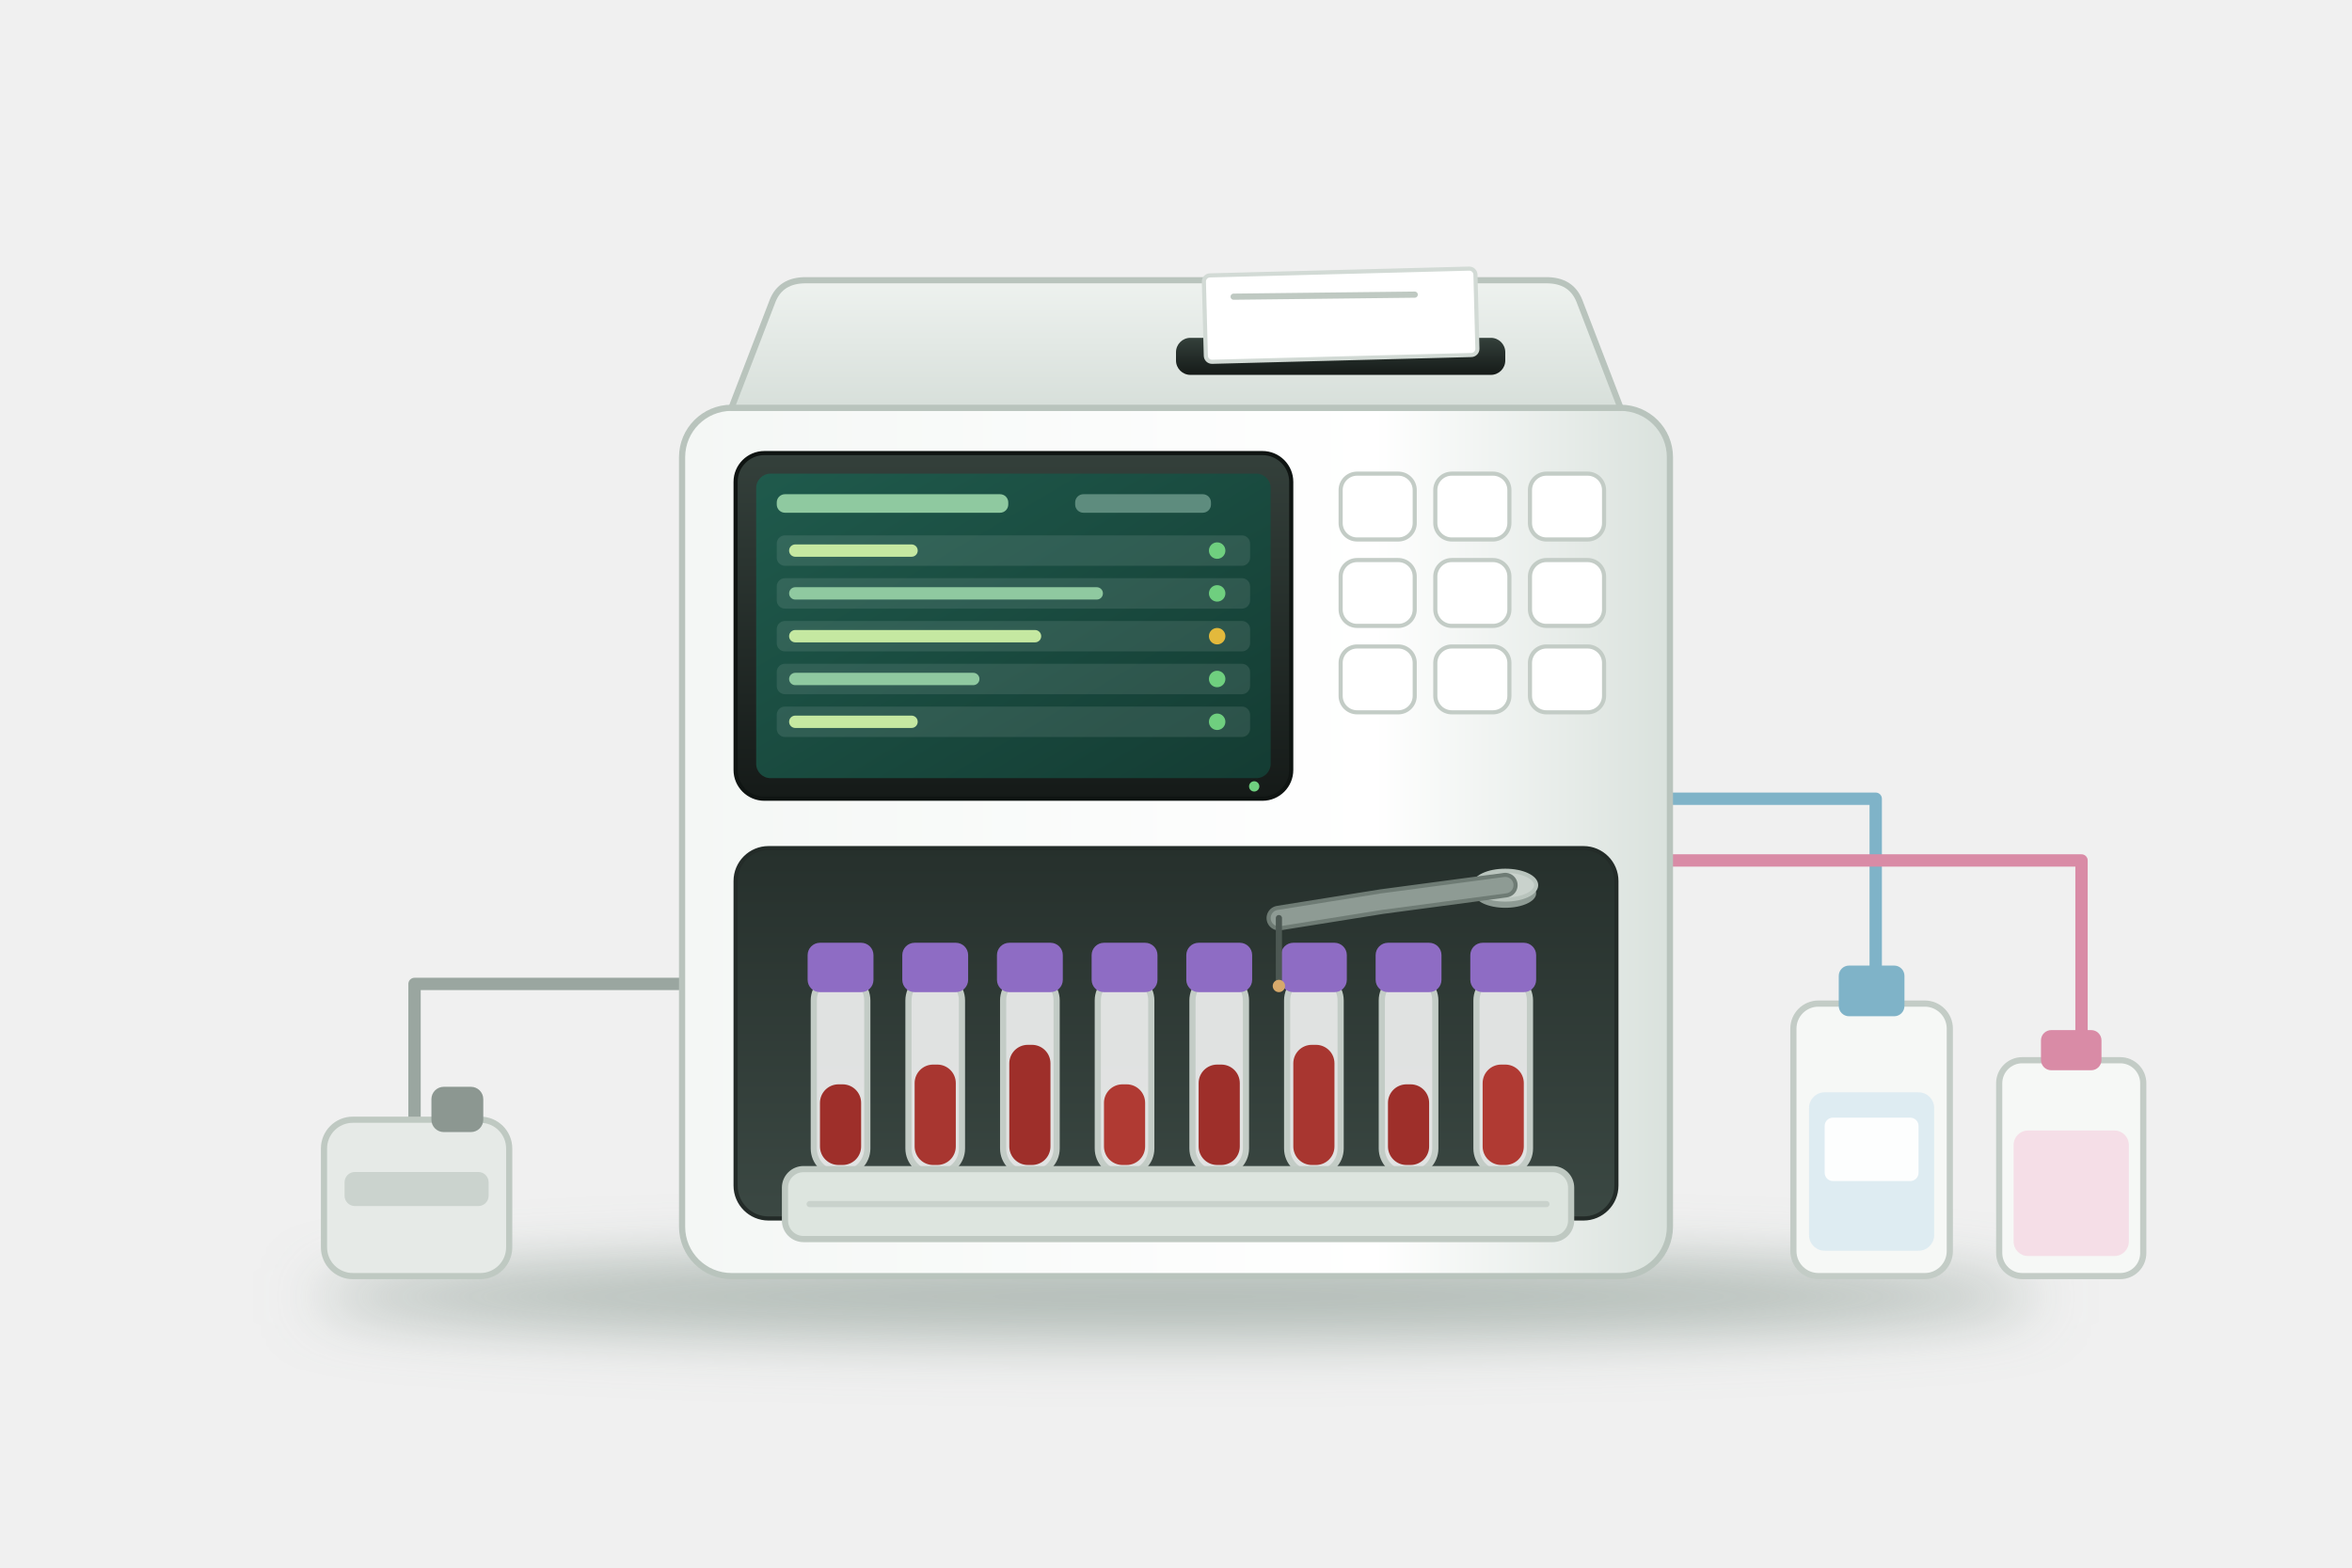
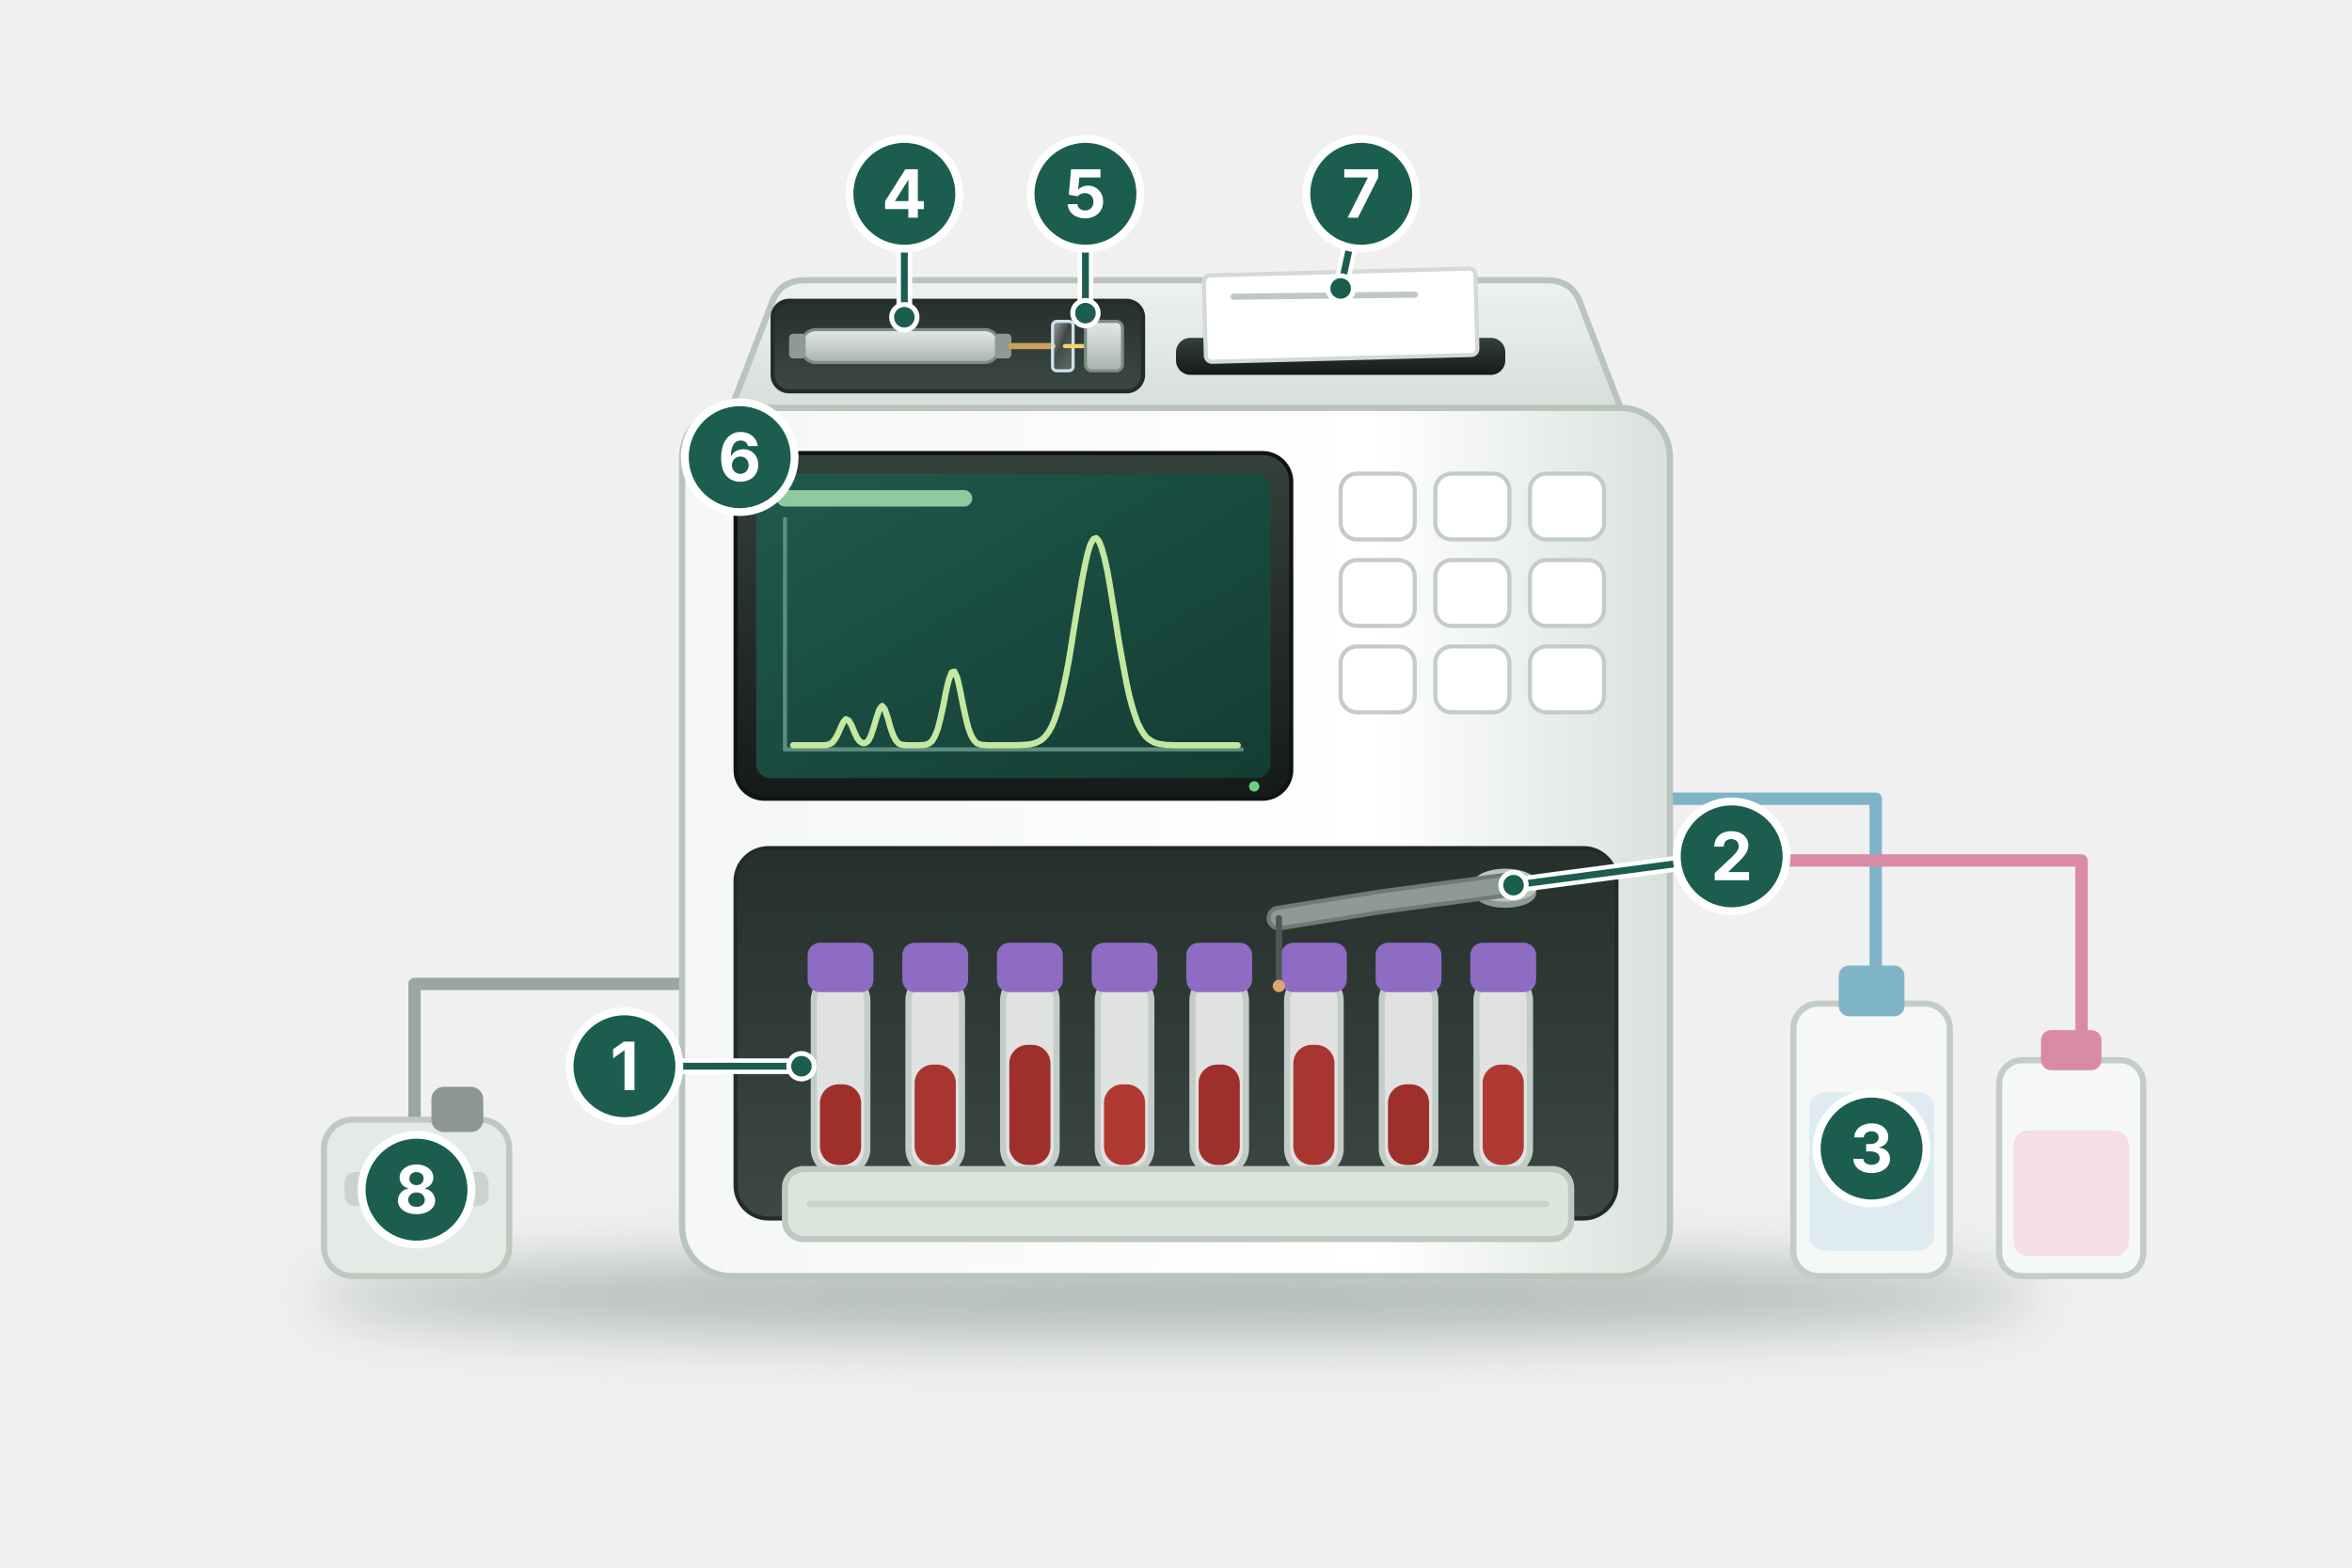
<svg xmlns="http://www.w3.org/2000/svg" viewBox="0 0 1200 800" width="1200" height="800">
  <defs>
    <linearGradient id="body" x1="0" y1="0" x2="0" y2="1">
      <stop offset="0" stop-color="#FFFFFF" />
      <stop offset="1" stop-color="#E1E7E3" />
    </linearGradient>
    <linearGradient id="bodyH" x1="0" y1="0" x2="1" y2="0">
      <stop offset="0" stop-color="#F4F7F5" />
      <stop offset="0.7" stop-color="#FFFFFF" />
      <stop offset="1" stop-color="#D9E1DC" />
    </linearGradient>
    <linearGradient id="topP" x1="0" y1="0" x2="0" y2="1">
      <stop offset="0" stop-color="#EEF2EF" />
      <stop offset="1" stop-color="#D7DFDA" />
    </linearGradient>
    <linearGradient id="deck" x1="0" y1="0" x2="0" y2="1">
      <stop offset="0" stop-color="#C9D4CE" />
      <stop offset="1" stop-color="#E4EAE6" />
    </linearGradient>
    <linearGradient id="screen" x1="0" y1="0" x2="1" y2="1">
      <stop offset="0" stop-color="#1F5A4C" />
      <stop offset="1" stop-color="#143C33" />
    </linearGradient>
    <linearGradient id="dark" x1="0" y1="0" x2="0" y2="1">
      <stop offset="0" stop-color="#34403B" />
      <stop offset="1" stop-color="#151A18" />
    </linearGradient>
    <linearGradient id="niche" x1="0" y1="0" x2="0" y2="1">
      <stop offset="0" stop-color="#26302C" />
      <stop offset="1" stop-color="#3B4843" />
    </linearGradient>
    <linearGradient id="metal" x1="0" y1="0" x2="0" y2="1">
      <stop offset="0" stop-color="#E4E9E6" />
      <stop offset="1" stop-color="#A9B4AE" />
    </linearGradient>
    <linearGradient id="glass" x1="0" y1="0" x2="1" y2="1">
      <stop offset="0" stop-color="#FFFFFF" stop-opacity="0.55" />
      <stop offset="0.45" stop-color="#FFFFFF" stop-opacity="0.08" />
      <stop offset="1" stop-color="#CFE9D9" stop-opacity="0.25" />
    </linearGradient>
    <linearGradient id="liquid" x1="0" y1="0" x2="0" y2="1">
      <stop offset="0" stop-color="#F0D36B" />
      <stop offset="1" stop-color="#E0B73A" />
    </linearGradient>
    <filter id="soft" filterUnits="userSpaceOnUse" x="0" y="0" width="1200" height="800">
      <feGaussianBlur stdDeviation="14" />
    </filter>
  </defs>
  <g transform="translate(-30,-85.9) scale(1.05)">
    <ellipse cx="600" cy="712" rx="420" ry="20" fill="#6F8479" opacity="0.5" filter="url(#soft)" />
    <path d="M940 560 V 470 H 840" fill="none" stroke="#7FB3C8" stroke-width="6" stroke-linecap="round" stroke-linejoin="round" />
    <path d="M1040 590 V 500 H 840" fill="none" stroke="#D98BA6" stroke-width="6" stroke-linecap="round" stroke-linejoin="round" />
    <path d="M230 640 V 560 H 360" fill="none" stroke="#9AA6A0" stroke-width="6" stroke-linecap="round" stroke-linejoin="round" />
    <rect x="900" y="569.56" width="76" height="132.44" rx="12.16" fill="#F6F8F6" stroke="#C3CCC6" stroke-width="3" />
    <rect x="907.6" y="612.68" width="60.8" height="77" rx="7.6" fill="#DCEBF2" opacity="0.9" />
    <rect x="922.04" y="551.08" width="31.92" height="24.64" rx="5" fill="#7FB3C8" />
    <rect x="915.2" y="625" width="45.6" height="30.8" rx="4" fill="#FFFFFF" opacity="0.95" />
    <rect x="1000" y="597.08" width="70" height="104.92" rx="11.2" fill="#F6F8F6" stroke="#C3CCC6" stroke-width="3" />
    <rect x="1007" y="631.24" width="56" height="61" rx="7" fill="#F5DCE5" opacity="0.9" />
    <rect x="1020.3" y="582.44" width="29.4" height="19.52" rx="5" fill="#D98BA6" />
    <rect x="186" y="626" width="90" height="76" rx="14" fill="#E6EAE7" stroke="#BFC9C2" stroke-width="3" />
    <rect x="196" y="651.4" width="70" height="16.56" rx="5" fill="#CBD3CE" />
    <rect x="238.2" y="610" width="25.2" height="22" rx="6" fill="#8C9791" />
    <rect x="360" y="280" width="480" height="422" rx="24" fill="url(#bodyH)" stroke="#B9C4BD" stroke-width="3" />
    <path d="M384 280 L404 228 Q408 218 420 218 H780 Q792 218 796 228 L816 280 Z" fill="url(#topP)" stroke="#B9C4BD" stroke-width="3" stroke-linecap="round" stroke-linejoin="round" />
+     <rect x="404" y="228" width="180" height="44" rx="8" fill="url(#niche)" stroke="#232B28" stroke-width="2" />
+     <rect x="418" y="242" width="96" height="16" rx="7" fill="url(#metal)" stroke="#7C8C84" stroke-width="1.5" />
+     <rect x="412" y="244" width="8" height="12" rx="2" fill="#8E9B94" />
+     <rect x="512" y="244" width="8" height="12" rx="2" fill="#8E9B94" />
+     <line x1="520" y1="250" x2="540" y2="250" stroke="#C9A15A" stroke-width="3" stroke-linecap="round" />
+     <rect x="540" y="238" width="10" height="24" rx="2" fill="url(#glass)" stroke="#CFE3EC" stroke-width="1.5" />
+     <line x1="546" y1="250" x2="556" y2="250" stroke="#F2D46B" stroke-width="2" stroke-linecap="round" />
+     <rect x="556" y="238" width="18" height="24" rx="3" fill="url(#metal)" stroke="#7C8C84" stroke-width="1.5" />
    <rect x="600" y="246" width="160" height="18" rx="7" fill="url(#dark)" />
    <rect x="614" y="214" width="132" height="42" rx="3" fill="#FFFFFF" stroke="#D2DAD5" stroke-width="2" transform="rotate(-1.5 680 235)" />
    <line x1="628" y1="226" x2="716" y2="225" stroke="#BFC9C2" stroke-width="3" stroke-linecap="round" />
    <rect x="386" y="302" width="270" height="168" rx="14" fill="url(#dark)" stroke="#0F1412" stroke-width="2" />
    <rect x="396" y="312" width="250" height="148" rx="7" fill="url(#screen)" />
    <g transform="translate(396,312)">
-       <rect x="10" y="10" width="112.5" height="9" rx="4" fill="#8FC9A0" />
-       <rect x="155" y="10" width="66" height="9" rx="4" fill="#5E8C7E" />
-       <rect x="10" y="30" width="230" height="14.8" rx="4" fill="#FFFFFF" opacity="0.10" />
-       <rect x="16" y="34.4" width="62.5" height="6" rx="3" fill="#C5E8A1" />
-       <ellipse cx="224.0" cy="37.4" rx="4.0" ry="4.0" fill="#6FCF7F" />
-       <rect x="10" y="50.8" width="230" height="14.8" rx="4" fill="#FFFFFF" opacity="0.10" />
-       <rect x="16" y="55.2" width="152.5" height="6" rx="3" fill="#8FC9A0" />
-       <ellipse cx="224.0" cy="58.2" rx="4.0" ry="4.0" fill="#6FCF7F" />
-       <rect x="10" y="71.6" width="230" height="14.8" rx="4" fill="#FFFFFF" opacity="0.10" />
-       <rect x="16" y="76" width="122.5" height="6" rx="3" fill="#C5E8A1" />
-       <ellipse cx="224.0" cy="79.0" rx="4.0" ry="4.0" fill="#E3B93C" />
-       <rect x="10" y="92.4" width="230" height="14.8" rx="4" fill="#FFFFFF" opacity="0.10" />
-       <rect x="16" y="96.8" width="92.5" height="6" rx="3" fill="#8FC9A0" />
-       <ellipse cx="224.0" cy="99.8" rx="4.0" ry="4.0" fill="#6FCF7F" />
-       <rect x="10" y="113.2" width="230" height="14.8" rx="4" fill="#FFFFFF" opacity="0.10" />
-       <rect x="16" y="117.6" width="62.5" height="6" rx="3" fill="#C5E8A1" />
-       <ellipse cx="224.0" cy="120.6" rx="4.0" ry="4.0" fill="#6FCF7F" />
+       <rect x="10" y="8" width="95" height="8" rx="4" fill="#8FC9A0" />
+       <line x1="14" y1="134" x2="236" y2="134" stroke="#5E8C7E" stroke-width="2" stroke-linecap="round" />
+       <line x1="14" y1="22" x2="14" y2="134" stroke="#5E8C7E" stroke-width="2" stroke-linecap="round" />
+       <path d="M18.0 132.0 L19.4 132.0 L20.7 132.0 L22.1 132.0 L23.4 132.0 L24.8 132.0 L26.1 132.0 L27.4 132.0 L28.8 132.0 L30.1 132.0 L31.5 132.0 L32.9 132.0 L34.2 131.9 L35.5 131.5 L36.9 130.8 L38.2 129.2 L39.6 126.8 L41.0 123.6 L42.3 120.8 L43.6 119.3 L45.0 120.0 L46.4 122.4 L47.7 125.6 L49.0 128.4 L50.4 130.2 L51.8 131.0 L53.1 130.9 L54.5 129.8 L55.8 127.2 L57.1 123.3 L58.5 118.5 L59.9 114.5 L61.2 112.9 L62.5 114.5 L63.9 118.5 L65.2 123.3 L66.6 127.2 L68.0 129.8 L69.3 131.2 L70.7 131.7 L72.0 131.9 L73.3 132.0 L74.7 132.0 L76.0 132.0 L77.4 132.0 L78.8 132.0 L80.1 131.9 L81.5 131.9 L82.8 131.6 L84.2 131.0 L85.5 129.9 L86.8 127.7 L88.2 124.2 L89.5 119.2 L90.9 112.9 L92.2 106.1 L93.6 100.2 L95.0 96.6 L96.3 96.2 L97.7 99.2 L99.0 104.8 L100.3 111.5 L101.7 118.0 L103.0 123.3 L104.4 127.1 L105.8 129.5 L107.1 130.9 L108.5 131.5 L109.8 131.8 L111.2 131.9 L112.5 132.0 L113.8 132.0 L115.2 132.0 L116.5 132.0 L117.9 132.0 L119.2 132.0 L120.6 132.0 L122.0 132.0 L123.3 132.0 L124.7 132.0 L126.0 132.0 L127.3 131.9 L128.7 131.9 L130.1 131.8 L131.4 131.7 L132.8 131.6 L134.1 131.3 L135.4 131.0 L136.8 130.4 L138.2 129.7 L139.5 128.7 L140.8 127.3 L142.2 125.4 L143.6 122.9 L144.9 119.8 L146.2 116.0 L147.6 111.3 L148.9 105.7 L150.3 99.3 L151.7 92.1 L153.0 84.3 L154.3 76.0 L155.7 67.5 L157.1 59.2 L158.4 51.4 L159.8 44.4 L161.1 38.6 L162.4 34.4 L163.8 31.9 L165.2 31.3 L166.5 32.7 L167.8 35.9 L169.2 40.8 L170.6 47.1 L171.9 54.4 L173.2 62.5 L174.6 70.9 L175.9 79.4 L177.3 87.5 L178.7 95.1 L180.0 102.0 L181.3 108.0 L182.7 113.2 L184.1 117.6 L185.4 121.2 L186.8 124.0 L188.1 126.2 L189.4 127.9 L190.8 129.1 L192.2 130.0 L193.5 130.7 L194.8 131.1 L196.2 131.4 L197.6 131.6 L198.9 131.8 L200.2 131.9 L201.6 131.9 L202.9 132.0 L204.3 132.0 L205.7 132.0 L207.0 132.0 L208.3 132.0 L209.7 132.0 L211.1 132.0 L212.4 132.0 L213.8 132.0 L215.1 132.0 L216.4 132.0 L217.8 132.0 L219.2 132.0 L220.5 132.0 L221.8 132.0 L223.2 132.0 L224.6 132.0 L225.9 132.0 L227.2 132.0 L228.6 132.0 L229.9 132.0 L231.3 132.0 L232.7 132.0 L234.0 132.0" fill="none" stroke="#C5E8A1" stroke-width="3" stroke-linecap="round" stroke-linejoin="round" />
    </g>
    <ellipse cx="638.0" cy="464.0" rx="2.5" ry="2.5" fill="#6FCF7F" />
    <rect x="680" y="312" width="36" height="32" rx="8" fill="#FFFFFF" stroke="#C3CCC6" stroke-width="2" />
    <rect x="726" y="312" width="36" height="32" rx="8" fill="#FFFFFF" stroke="#C3CCC6" stroke-width="2" />
    <rect x="772" y="312" width="36" height="32" rx="8" fill="#FFFFFF" stroke="#C3CCC6" stroke-width="2" />
    <rect x="680" y="354" width="36" height="32" rx="8" fill="#FFFFFF" stroke="#C3CCC6" stroke-width="2" />
    <rect x="726" y="354" width="36" height="32" rx="8" fill="#FFFFFF" stroke="#C3CCC6" stroke-width="2" />
    <rect x="772" y="354" width="36" height="32" rx="8" fill="#FFFFFF" stroke="#C3CCC6" stroke-width="2" />
    <rect x="680" y="396" width="36" height="32" rx="8" fill="#FFFFFF" stroke="#C3CCC6" stroke-width="2" />
    <rect x="726" y="396" width="36" height="32" rx="8" fill="#FFFFFF" stroke="#C3CCC6" stroke-width="2" />
    <rect x="772" y="396" width="36" height="32" rx="8" fill="#FFFFFF" stroke="#C3CCC6" stroke-width="2" />
    <rect x="386" y="494" width="428" height="180" rx="16" fill="url(#niche)" stroke="#232B28" stroke-width="2" />
    <rect x="424" y="556" width="26" height="96" rx="12" fill="#FFFFFFD9" stroke="#C3CCC6" stroke-width="3" />
    <rect x="427" y="608.8" width="20" height="39.2" rx="9" fill="#9E2F2A" />
    <rect x="421" y="540" width="32" height="24" rx="6" fill="#8E6CC4" />
    <rect x="470" y="556" width="26" height="96" rx="12" fill="#FFFFFFD9" stroke="#C3CCC6" stroke-width="3" />
    <rect x="473" y="599.2" width="20" height="48.8" rx="9" fill="#A83630" />
    <rect x="467" y="540" width="32" height="24" rx="6" fill="#8E6CC4" />
    <rect x="516" y="556" width="26" height="96" rx="12" fill="#FFFFFFD9" stroke="#C3CCC6" stroke-width="3" />
    <rect x="519" y="589.6" width="20" height="58.4" rx="9" fill="#9E2F2A" />
    <rect x="513" y="540" width="32" height="24" rx="6" fill="#8E6CC4" />
    <rect x="562" y="556" width="26" height="96" rx="12" fill="#FFFFFFD9" stroke="#C3CCC6" stroke-width="3" />
    <rect x="565" y="608.8" width="20" height="39.2" rx="9" fill="#B03A33" />
    <rect x="559" y="540" width="32" height="24" rx="6" fill="#8E6CC4" />
    <rect x="608" y="556" width="26" height="96" rx="12" fill="#FFFFFFD9" stroke="#C3CCC6" stroke-width="3" />
    <rect x="611" y="599.2" width="20" height="48.8" rx="9" fill="#9E2F2A" />
    <rect x="605" y="540" width="32" height="24" rx="6" fill="#8E6CC4" />
    <rect x="654" y="556" width="26" height="96" rx="12" fill="#FFFFFFD9" stroke="#C3CCC6" stroke-width="3" />
    <rect x="657" y="589.6" width="20" height="58.4" rx="9" fill="#A83630" />
    <rect x="651" y="540" width="32" height="24" rx="6" fill="#8E6CC4" />
    <rect x="700" y="556" width="26" height="96" rx="12" fill="#FFFFFFD9" stroke="#C3CCC6" stroke-width="3" />
    <rect x="703" y="608.8" width="20" height="39.2" rx="9" fill="#9E2F2A" />
    <rect x="697" y="540" width="32" height="24" rx="6" fill="#8E6CC4" />
    <rect x="746" y="556" width="26" height="96" rx="12" fill="#FFFFFFD9" stroke="#C3CCC6" stroke-width="3" />
    <rect x="749" y="599.2" width="20" height="48.8" rx="9" fill="#B03A33" />
    <rect x="743" y="540" width="32" height="24" rx="6" fill="#8E6CC4" />
    <rect x="410" y="650" width="382" height="34" rx="9" fill="#DDE5DF" stroke="#BFC9C2" stroke-width="3" />
    <line x1="422" y1="667" x2="780" y2="667" stroke="#C9D2CC" stroke-width="3" stroke-linecap="round" />
    <ellipse cx="760.0" cy="516.0" rx="15.0" ry="7.0" fill="#8E9B94" />
    <ellipse cx="760.0" cy="512.0" rx="15.0" ry="7.0" fill="#C9D2CC" stroke="#B9C4BD" stroke-width="2" />
    <path d="M760 512 L700 520 L650 528" fill="none" stroke="#6E7B74" stroke-width="12" stroke-linecap="round" stroke-linejoin="round" />
    <path d="M760 512 L700 520 L650 528" fill="none" stroke="#8E9B94" stroke-width="8" stroke-linecap="round" stroke-linejoin="round" />
    <line x1="650" y1="528" x2="650" y2="558" stroke="#4C5853" stroke-width="3" stroke-linecap="round" />
    <ellipse cx="650.0" cy="561.0" rx="3.0" ry="3.0" fill="#D7A96B" />
  </g>
+   <g id="callouts" font-family="Inter, Arial, sans-serif" font-weight="700" text-anchor="middle">
+     <g class="callout" data-n="1">
+       <line x1="346.6" y1="544.1" x2="408.9" y2="544.1" stroke="#FFFFFF" stroke-width="8" stroke-linecap="round" />
+       <line x1="346.6" y1="544.1" x2="408.9" y2="544.1" stroke="#1B5E50" stroke-width="3.5" stroke-linecap="round" />
+       <ellipse cx="408.9" cy="544.1" rx="6.5" ry="6.5" fill="#1B5E50" stroke="#FFFFFF" stroke-width="2.5" />
+       <ellipse cx="318.6" cy="544.1" rx="28.0" ry="28.0" fill="#1B5E50" stroke="#FFFFFF" stroke-width="4" />
+       <text x="318.6" y="556.3" font-size="34" fill="#FFFFFF">1</text>
+     </g>
+     <g class="callout" data-n="2">
+       <line x1="855.741" y1="440.666" x2="772.2" y2="451.7" stroke="#FFFFFF" stroke-width="8" stroke-linecap="round" />
+       <line x1="855.741" y1="440.666" x2="772.2" y2="451.7" stroke="#1B5E50" stroke-width="3.5" stroke-linecap="round" />
+       <ellipse cx="772.2" cy="451.7" rx="6.5" ry="6.5" fill="#1B5E50" stroke="#FFFFFF" stroke-width="2.5" />
+       <ellipse cx="883.5" cy="437.0" rx="28.0" ry="28.0" fill="#1B5E50" stroke="#FFFFFF" stroke-width="4" />
+       <text x="883.5" y="449.2" font-size="34" fill="#FFFFFF">2</text>
+     </g>
+     <g class="callout" data-n="3">
+       <ellipse cx="954.9" cy="586.1" rx="28.0" ry="28.0" fill="#1B5E50" stroke="#FFFFFF" stroke-width="4" />
+       <text x="954.9" y="598.3" font-size="34" fill="#FFFFFF">3</text>
+     </g>
+     <g class="callout" data-n="4">
+       <line x1="461.4" y1="126.9" x2="461.4" y2="161.9" stroke="#FFFFFF" stroke-width="8" stroke-linecap="round" />
+       <line x1="461.4" y1="126.9" x2="461.4" y2="161.9" stroke="#1B5E50" stroke-width="3.5" stroke-linecap="round" />
+       <ellipse cx="461.4" cy="161.9" rx="6.5" ry="6.5" fill="#1B5E50" stroke="#FFFFFF" stroke-width="2.5" />
+       <ellipse cx="461.4" cy="98.9" rx="28.0" ry="28.0" fill="#1B5E50" stroke="#FFFFFF" stroke-width="4" />
+       <text x="461.4" y="111.1" font-size="34" fill="#FFFFFF">4</text>
+     </g>
+     <g class="callout" data-n="5">
+       <line x1="553.8" y1="126.9" x2="553.8" y2="159.8" stroke="#FFFFFF" stroke-width="8" stroke-linecap="round" />
+       <line x1="553.8" y1="126.9" x2="553.8" y2="159.8" stroke="#1B5E50" stroke-width="3.5" stroke-linecap="round" />
+       <ellipse cx="553.8" cy="159.8" rx="6.5" ry="6.5" fill="#1B5E50" stroke="#FFFFFF" stroke-width="2.5" />
+       <ellipse cx="553.8" cy="98.9" rx="28.0" ry="28.0" fill="#1B5E50" stroke="#FFFFFF" stroke-width="4" />
+       <text x="553.8" y="111.1" font-size="34" fill="#FFFFFF">5</text>
+     </g>
+     <g class="callout" data-n="6">
+       <ellipse cx="377.4" cy="233.3" rx="28.0" ry="28.0" fill="#1B5E50" stroke="#FFFFFF" stroke-width="4" />
+       <text x="377.4" y="245.5" font-size="34" fill="#FFFFFF">6</text>
+     </g>
+     <g class="callout" data-n="7">
+       <line x1="688.552" y1="126.261" x2="684" y2="147.2" stroke="#FFFFFF" stroke-width="8" stroke-linecap="round" />
+       <line x1="688.552" y1="126.261" x2="684" y2="147.2" stroke="#1B5E50" stroke-width="3.5" stroke-linecap="round" />
+       <ellipse cx="684.0" cy="147.2" rx="6.5" ry="6.5" fill="#1B5E50" stroke="#FFFFFF" stroke-width="2.5" />
+       <ellipse cx="694.5" cy="98.9" rx="28.0" ry="28.0" fill="#1B5E50" stroke="#FFFFFF" stroke-width="4" />
+       <text x="694.5" y="111.1" font-size="34" fill="#FFFFFF">7</text>
+     </g>
+     <g class="callout" data-n="8">
+       <ellipse cx="212.5" cy="607.1" rx="28.0" ry="28.0" fill="#1B5E50" stroke="#FFFFFF" stroke-width="4" />
+       <text x="212.5" y="619.3" font-size="34" fill="#FFFFFF">8</text>
+     </g>
+   </g>
</svg>
